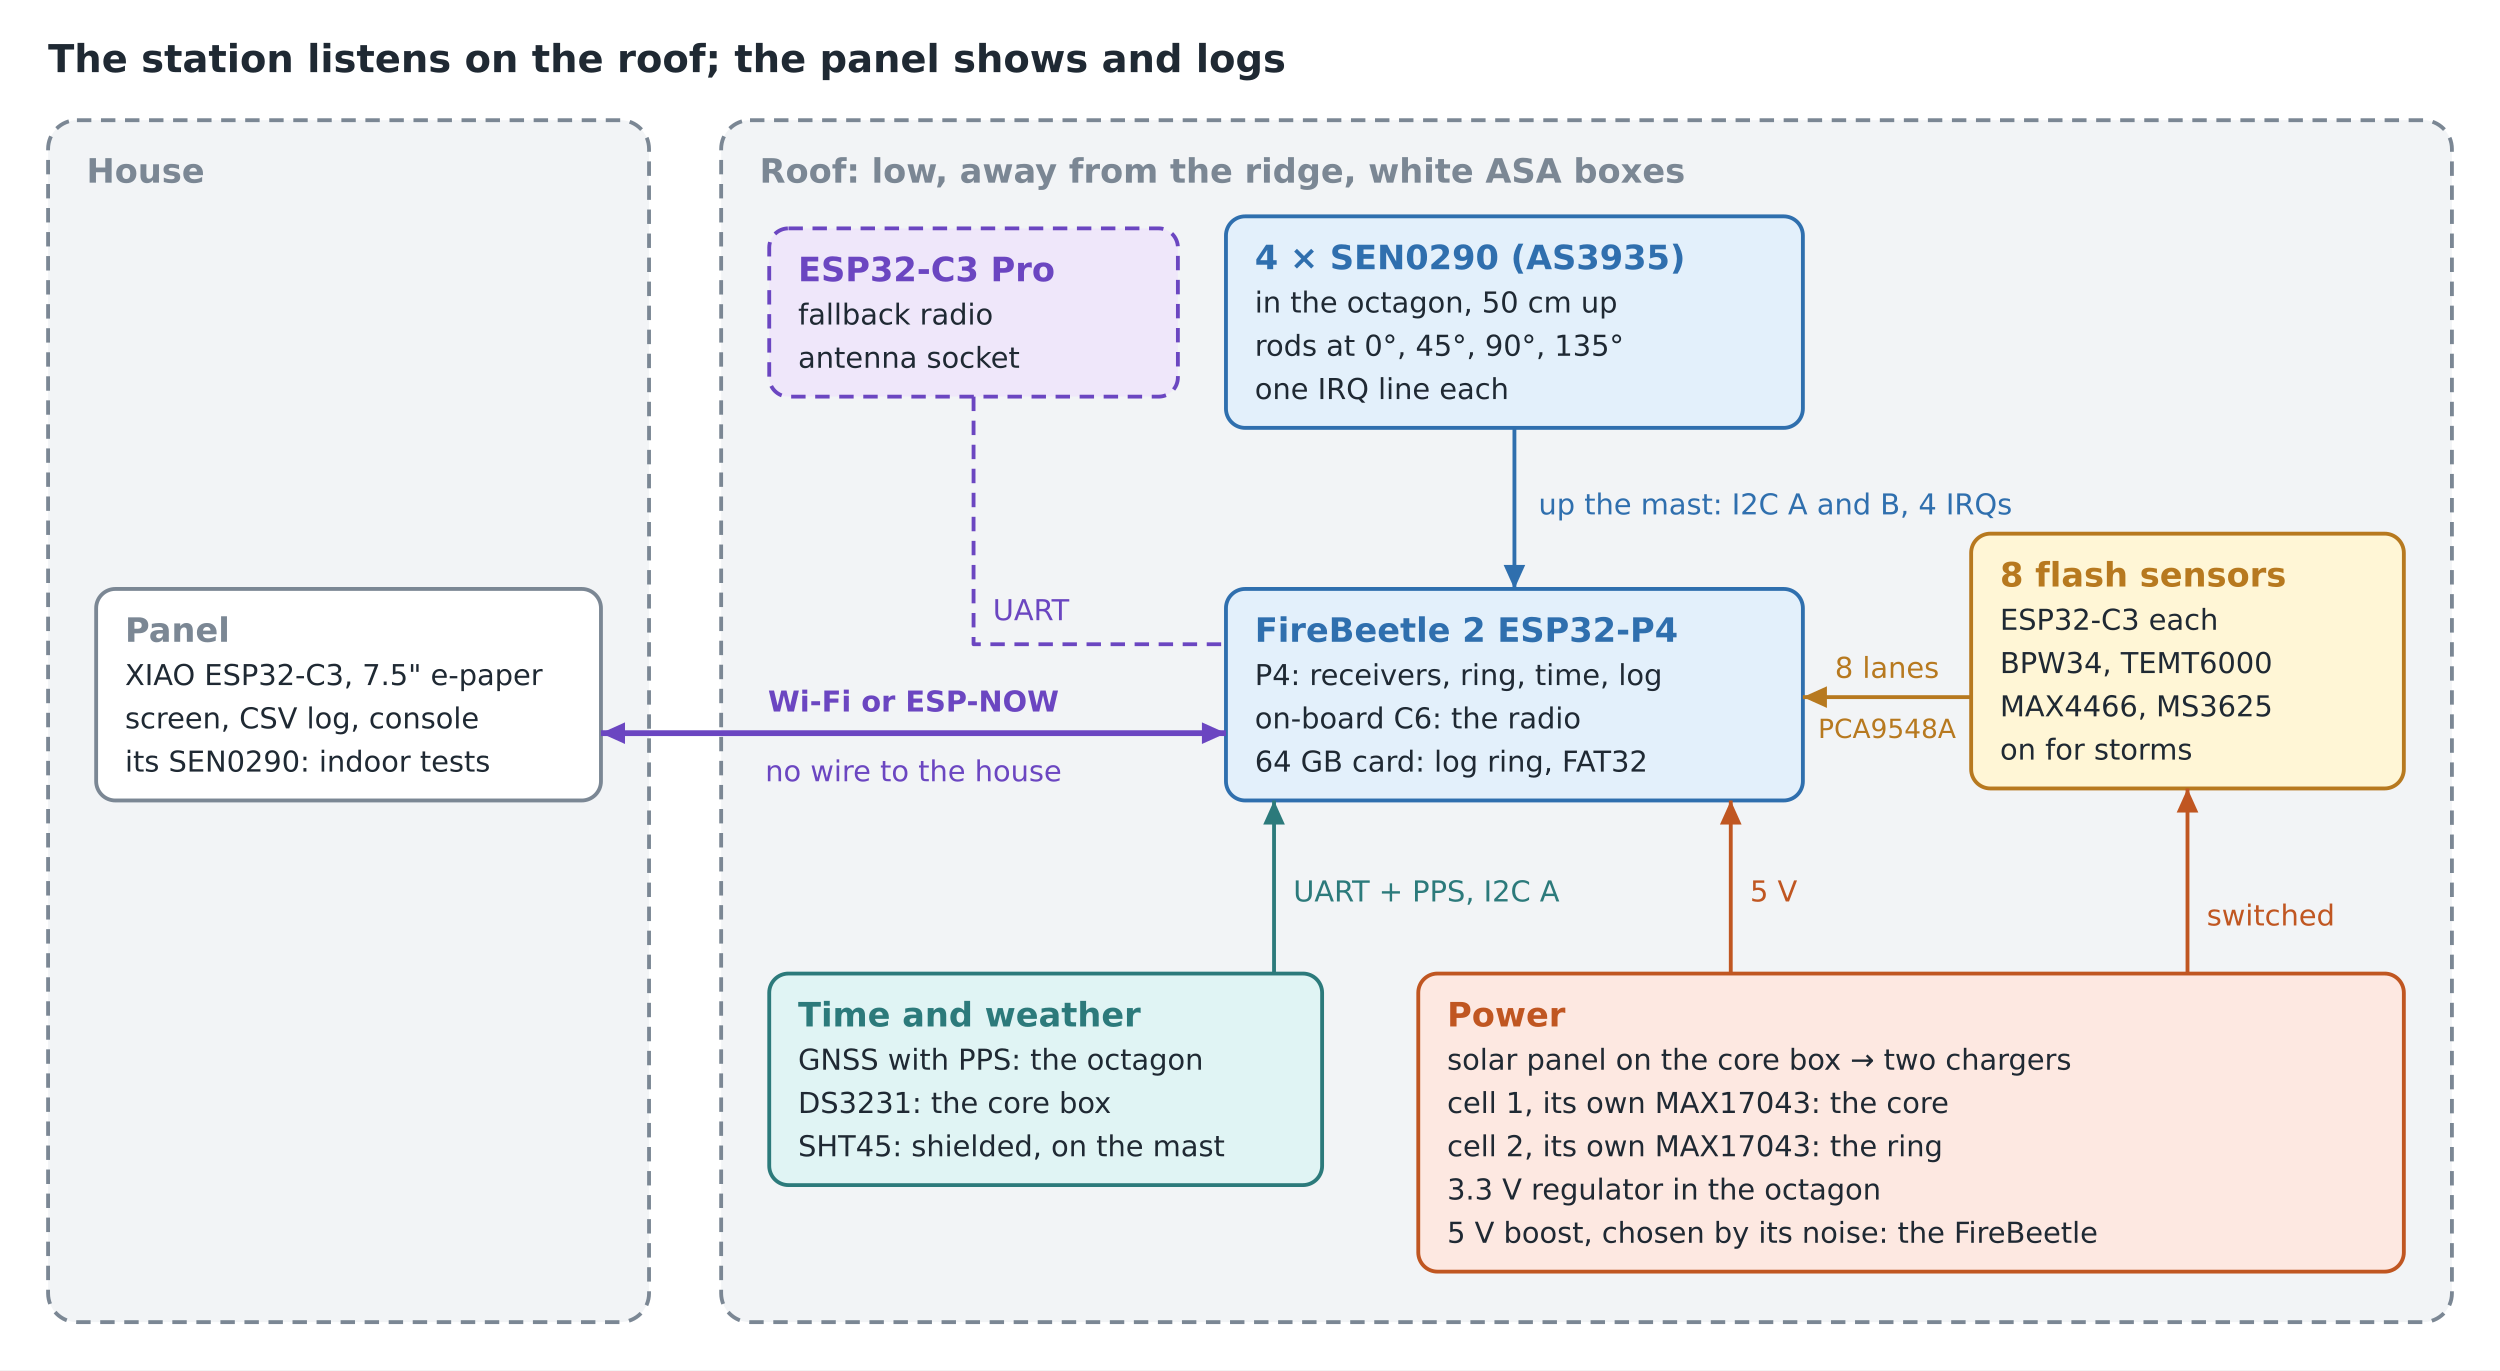
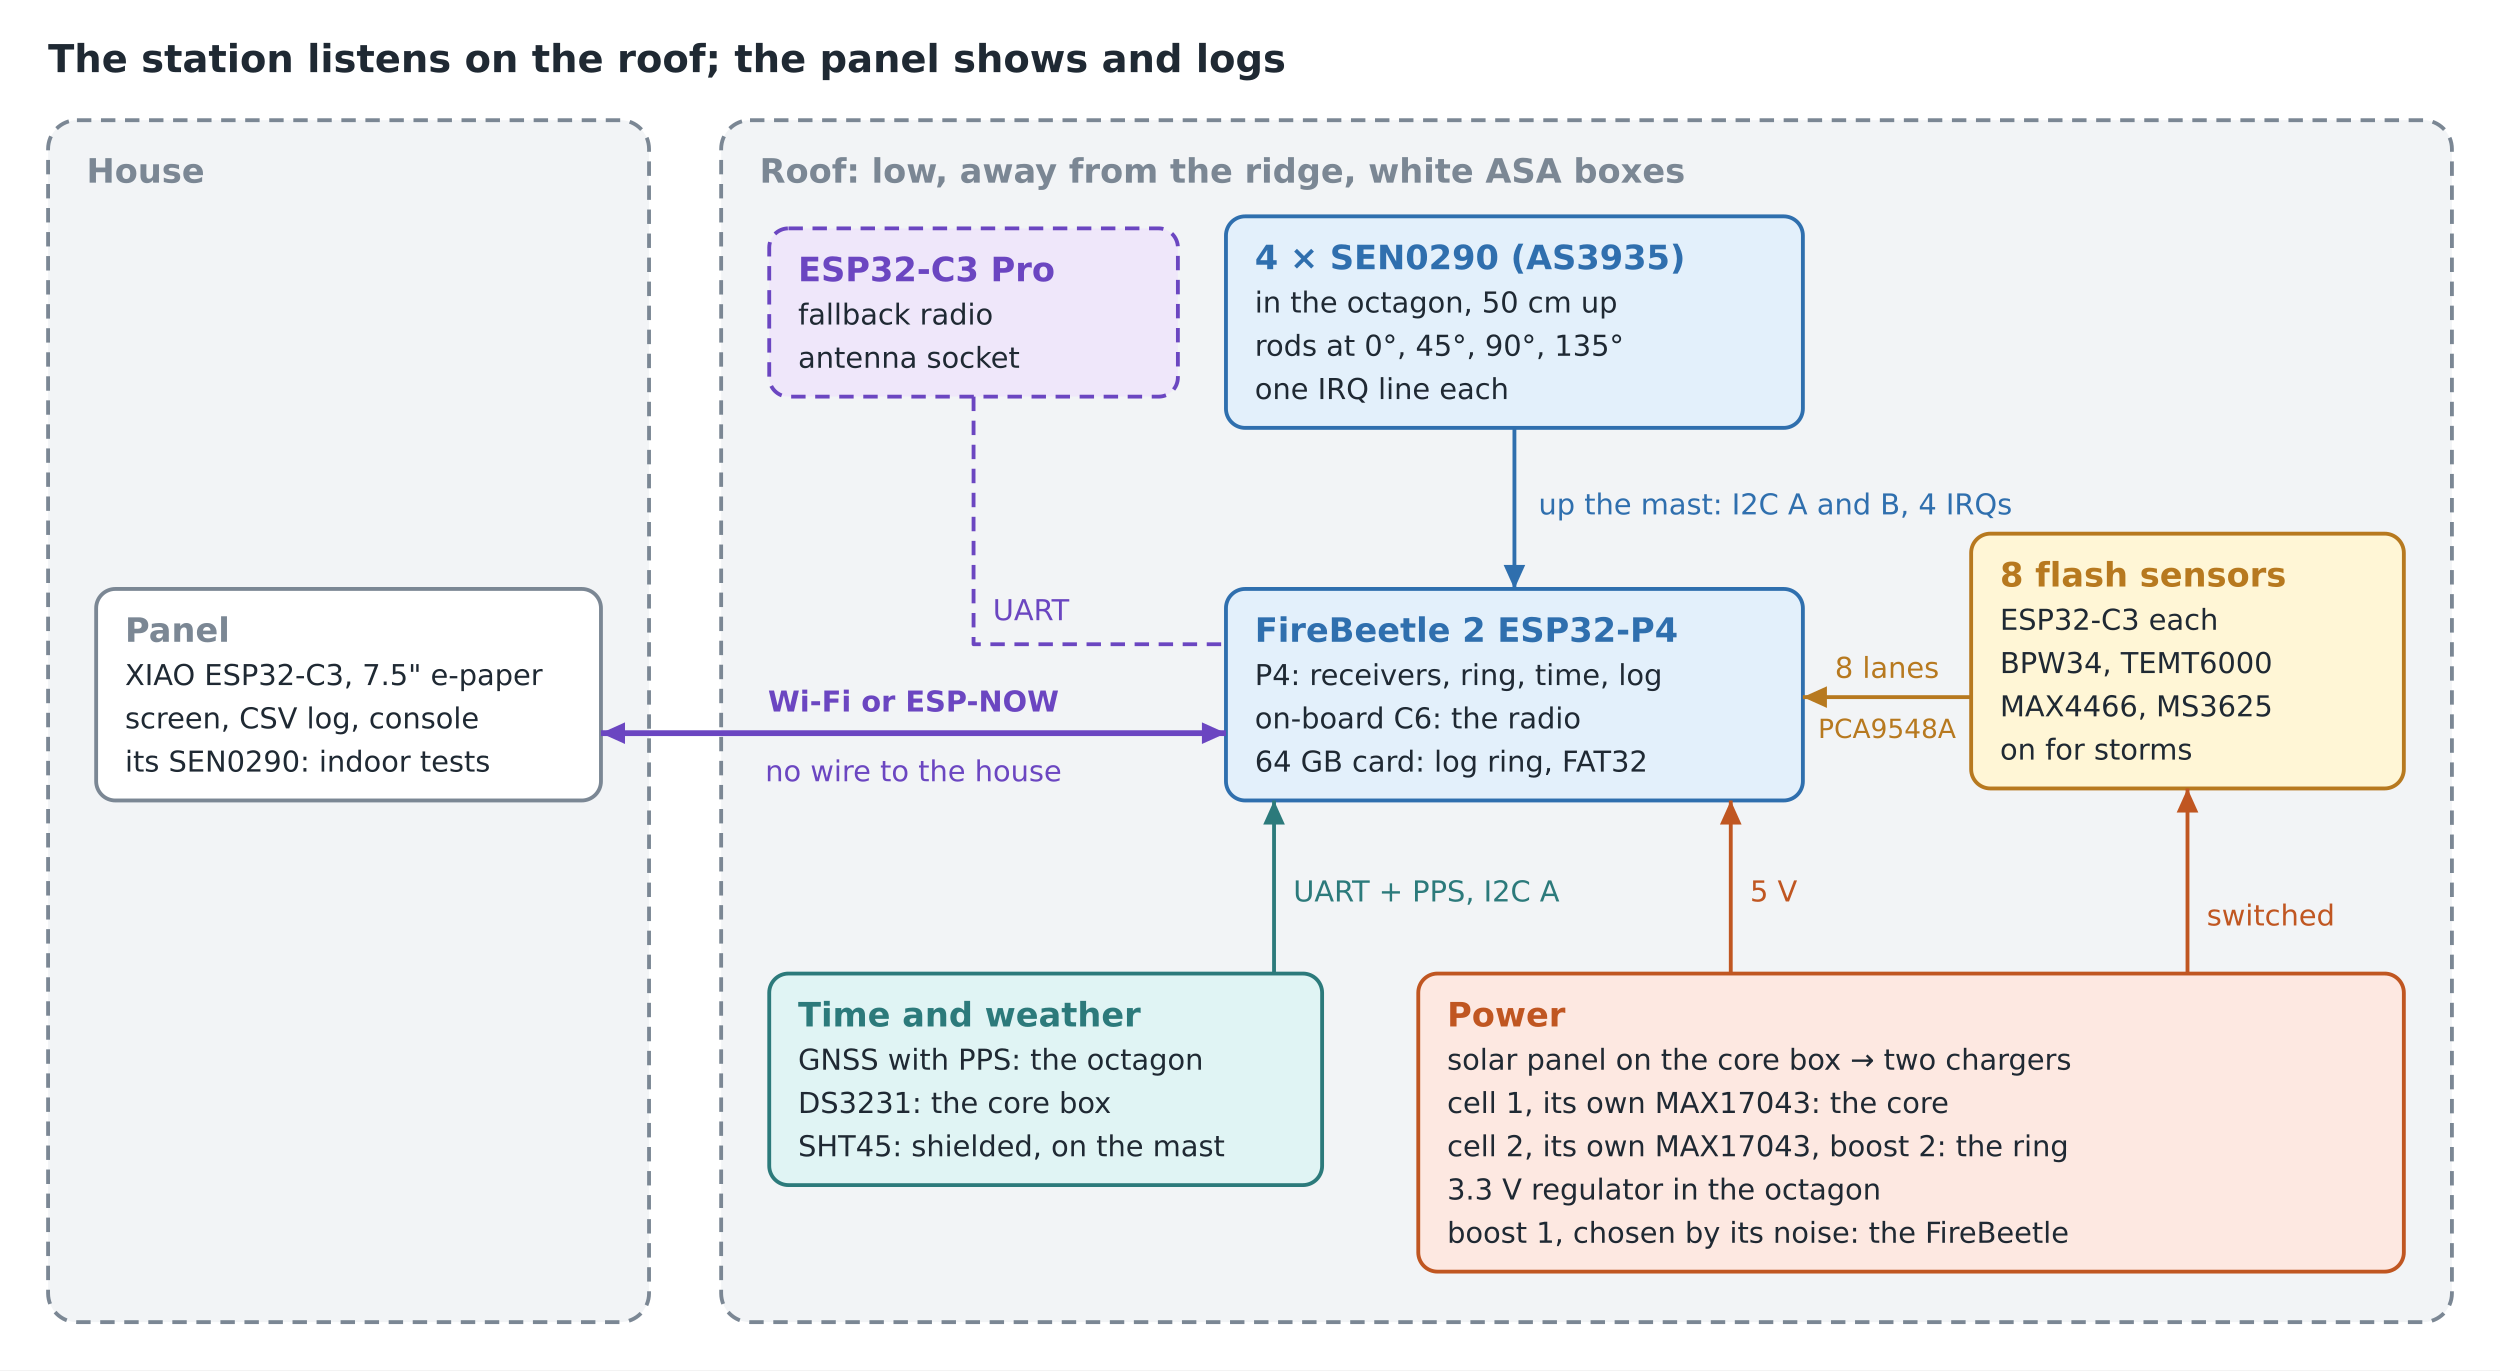
<svg xmlns="http://www.w3.org/2000/svg" width="1040" height="570" viewBox="0 0 1040 570" font-family="DejaVu Sans, Verdana, sans-serif">
  <rect width="1040" height="570" fill="#ffffff" />
  <text x="20.0" y="30.0" font-size="16" font-weight="bold" text-anchor="start" fill="#1f2933">The station listens on the roof; the panel shows and logs</text>
  <rect x="20.0" y="50.0" width="250.0" height="500.0" rx="12" fill="#f2f4f6" stroke="#7b8794" stroke-width="1.6" stroke-dasharray="6 4" />
  <text x="36.0" y="76.0" font-size="14" font-weight="bold" text-anchor="start" fill="#7b8794">House</text>
  <rect x="40.0" y="245.0" width="210.0" height="88.0" rx="8" fill="#ffffff" stroke="#7b8794" stroke-width="1.6" />
  <text x="52.0" y="267.0" font-size="14" font-weight="bold" text-anchor="start" fill="#7b8794">Panel</text>
  <text x="52.0" y="285.0" font-size="12" text-anchor="start" fill="#1f2933">XIAO ESP32-C3, 7.5" e-paper</text>
  <text x="52.0" y="303.0" font-size="12" text-anchor="start" fill="#1f2933">screen, CSV log, console</text>
  <text x="52.0" y="321.0" font-size="12" text-anchor="start" fill="#1f2933">its SEN0290: indoor tests</text>
  <rect x="300.0" y="50.0" width="720.0" height="500.0" rx="12" fill="#f2f4f6" stroke="#7b8794" stroke-width="1.6" stroke-dasharray="6 4" />
  <text x="316.0" y="76.0" font-size="14" font-weight="bold" text-anchor="start" fill="#7b8794">Roof: low, away from the ridge, white ASA boxes</text>
  <rect x="320.0" y="95.0" width="170.0" height="70.0" rx="8" fill="#efe7fa" stroke="#6b46c1" stroke-width="1.6" stroke-dasharray="6 4" />
  <text x="332.0" y="117.0" font-size="14" font-weight="bold" text-anchor="start" fill="#6b46c1">ESP32-C3 Pro</text>
  <text x="332.0" y="135.0" font-size="12" text-anchor="start" fill="#1f2933">fallback radio</text>
  <text x="332.0" y="153.0" font-size="12" text-anchor="start" fill="#1f2933">antenna socket</text>
  <rect x="510.0" y="90.0" width="240.0" height="88.0" rx="8" fill="#e3f0fb" stroke="#2f6fae" stroke-width="1.6" />
  <text x="522.0" y="112.0" font-size="14" font-weight="bold" text-anchor="start" fill="#2f6fae">4 × SEN0290 (AS3935)</text>
  <text x="522.0" y="130.0" font-size="12" text-anchor="start" fill="#1f2933">in the octagon, 50 cm up</text>
  <text x="522.0" y="148.0" font-size="12" text-anchor="start" fill="#1f2933">rods at 0°, 45°, 90°, 135°</text>
  <text x="522.0" y="166.0" font-size="12" text-anchor="start" fill="#1f2933">one IRQ line each</text>
  <rect x="510.0" y="245.0" width="240.0" height="88.0" rx="8" fill="#e3f0fb" stroke="#2f6fae" stroke-width="1.6" />
  <text x="522.0" y="267.0" font-size="14" font-weight="bold" text-anchor="start" fill="#2f6fae">FireBeetle 2 ESP32-P4</text>
  <text x="522.0" y="285.0" font-size="12" text-anchor="start" fill="#1f2933">P4: receivers, ring, time, log</text>
  <text x="522.0" y="303.0" font-size="12" text-anchor="start" fill="#1f2933">on-board C6: the radio</text>
  <text x="522.0" y="321.0" font-size="12" text-anchor="start" fill="#1f2933">64 GB card: log ring, FAT32</text>
  <rect x="820.0" y="222.0" width="180.0" height="106.0" rx="8" fill="#fff6d6" stroke="#b7791f" stroke-width="1.6" />
  <text x="832.0" y="244.0" font-size="14" font-weight="bold" text-anchor="start" fill="#b7791f">8 flash sensors</text>
  <text x="832.0" y="262.0" font-size="12" text-anchor="start" fill="#1f2933">ESP32-C3 each</text>
  <text x="832.0" y="280.0" font-size="12" text-anchor="start" fill="#1f2933">BPW34, TEMT6000</text>
  <text x="832.0" y="298.0" font-size="12" text-anchor="start" fill="#1f2933">MAX4466, MS3625</text>
  <text x="832.0" y="316.0" font-size="12" text-anchor="start" fill="#1f2933">on for storms</text>
  <rect x="320.0" y="405.0" width="230.0" height="88.0" rx="8" fill="#e0f4f4" stroke="#2c7a7b" stroke-width="1.6" />
  <text x="332.0" y="427.0" font-size="14" font-weight="bold" text-anchor="start" fill="#2c7a7b">Time and weather</text>
  <text x="332.0" y="445.0" font-size="12" text-anchor="start" fill="#1f2933">GNSS with PPS: the octagon</text>
  <text x="332.0" y="463.0" font-size="12" text-anchor="start" fill="#1f2933">DS3231: the core box</text>
  <text x="332.0" y="481.0" font-size="12" text-anchor="start" fill="#1f2933">SHT45: shielded, on the mast</text>
  <rect x="590.0" y="405.0" width="410.0" height="124.0" rx="8" fill="#fde8e1" stroke="#c05621" stroke-width="1.6" />
  <text x="602.0" y="427.0" font-size="14" font-weight="bold" text-anchor="start" fill="#c05621">Power</text>
  <text x="602.0" y="445.0" font-size="12" text-anchor="start" fill="#1f2933">solar panel on the core box → two chargers</text>
  <text x="602.0" y="463.0" font-size="12" text-anchor="start" fill="#1f2933">cell 1, its own MAX17043: the core</text>
-   <text x="602.0" y="481.0" font-size="12" text-anchor="start" fill="#1f2933">cell 2, its own MAX17043: the ring</text>
+   <text x="602.0" y="481.0" font-size="12" text-anchor="start" fill="#1f2933">cell 2, its own MAX17043, boost 2: the ring</text>
  <text x="602.0" y="499.0" font-size="12" text-anchor="start" fill="#1f2933">3.3 V regulator in the octagon</text>
-   <text x="602.0" y="517.0" font-size="12" text-anchor="start" fill="#1f2933">5 V boost, chosen by its noise: the FireBeetle</text>
+   <text x="602.0" y="517.0" font-size="12" text-anchor="start" fill="#1f2933">boost 1, chosen by its noise: the FireBeetle</text>
  <polyline points="630.0,178.0 630.0,245.0" fill="none" stroke="#2f6fae" stroke-width="1.6" stroke-linejoin="round" />
  <polygon points="630.0,245.0 634.5,235.0 625.5,235.0" fill="#2f6fae" />
  <text x="640.0" y="214.0" font-size="12" text-anchor="start" fill="#2f6fae">up the mast: I2C A and B, 4 IRQs</text>
  <polyline points="405.0,165.0 405.0,268.0 510.0,268.0" fill="none" stroke="#6b46c1" stroke-width="1.6" stroke-linejoin="round" stroke-dasharray="6 4" />
  <text x="413.0" y="258.0" font-size="12" text-anchor="start" fill="#6b46c1">UART</text>
  <polyline points="250.0,305.0 510.0,305.0" fill="none" stroke="#6b46c1" stroke-width="2.4" stroke-linejoin="round" />
  <polygon points="510.0,305.0 500.0,300.5 500.0,309.5" fill="#6b46c1" />
  <polygon points="250.0,305.0 260.0,309.5 260.0,300.5" fill="#6b46c1" />
  <text x="380.0" y="296.0" font-size="12" font-weight="bold" text-anchor="middle" fill="#6b46c1">Wi-Fi or ESP-NOW</text>
  <text x="380.0" y="325.0" font-size="12" text-anchor="middle" fill="#6b46c1">no wire to the house</text>
  <polyline points="820.0,290.0 750.0,290.0" fill="none" stroke="#b7791f" stroke-width="1.6" stroke-linejoin="round" />
  <polygon points="750.0,290.0 760.0,294.5 760.0,285.5" fill="#b7791f" />
  <text x="785.0" y="282.0" font-size="12" text-anchor="middle" fill="#b7791f">8 lanes</text>
  <text x="785.0" y="307.0" font-size="11" text-anchor="middle" fill="#b7791f">PCA9548A</text>
  <polyline points="530.0,405.0 530.0,333.0" fill="none" stroke="#2c7a7b" stroke-width="1.6" stroke-linejoin="round" />
  <polygon points="530.0,333.0 525.5,343.0 534.5,343.0" fill="#2c7a7b" />
  <text x="538.0" y="375.0" font-size="12" text-anchor="start" fill="#2c7a7b">UART + PPS, I2C A</text>
  <polyline points="720.0,405.0 720.0,333.0" fill="none" stroke="#c05621" stroke-width="1.6" stroke-linejoin="round" />
  <polygon points="720.0,333.0 715.5,343.0 724.5,343.0" fill="#c05621" />
  <text x="728.0" y="375.0" font-size="12" text-anchor="start" fill="#c05621">5 V</text>
  <polyline points="910.0,405.0 910.0,328.0" fill="none" stroke="#c05621" stroke-width="1.6" stroke-linejoin="round" />
  <polygon points="910.0,328.0 905.5,338.0 914.5,338.0" fill="#c05621" />
  <text x="918.0" y="385.0" font-size="12" text-anchor="start" fill="#c05621">switched</text>
</svg>
